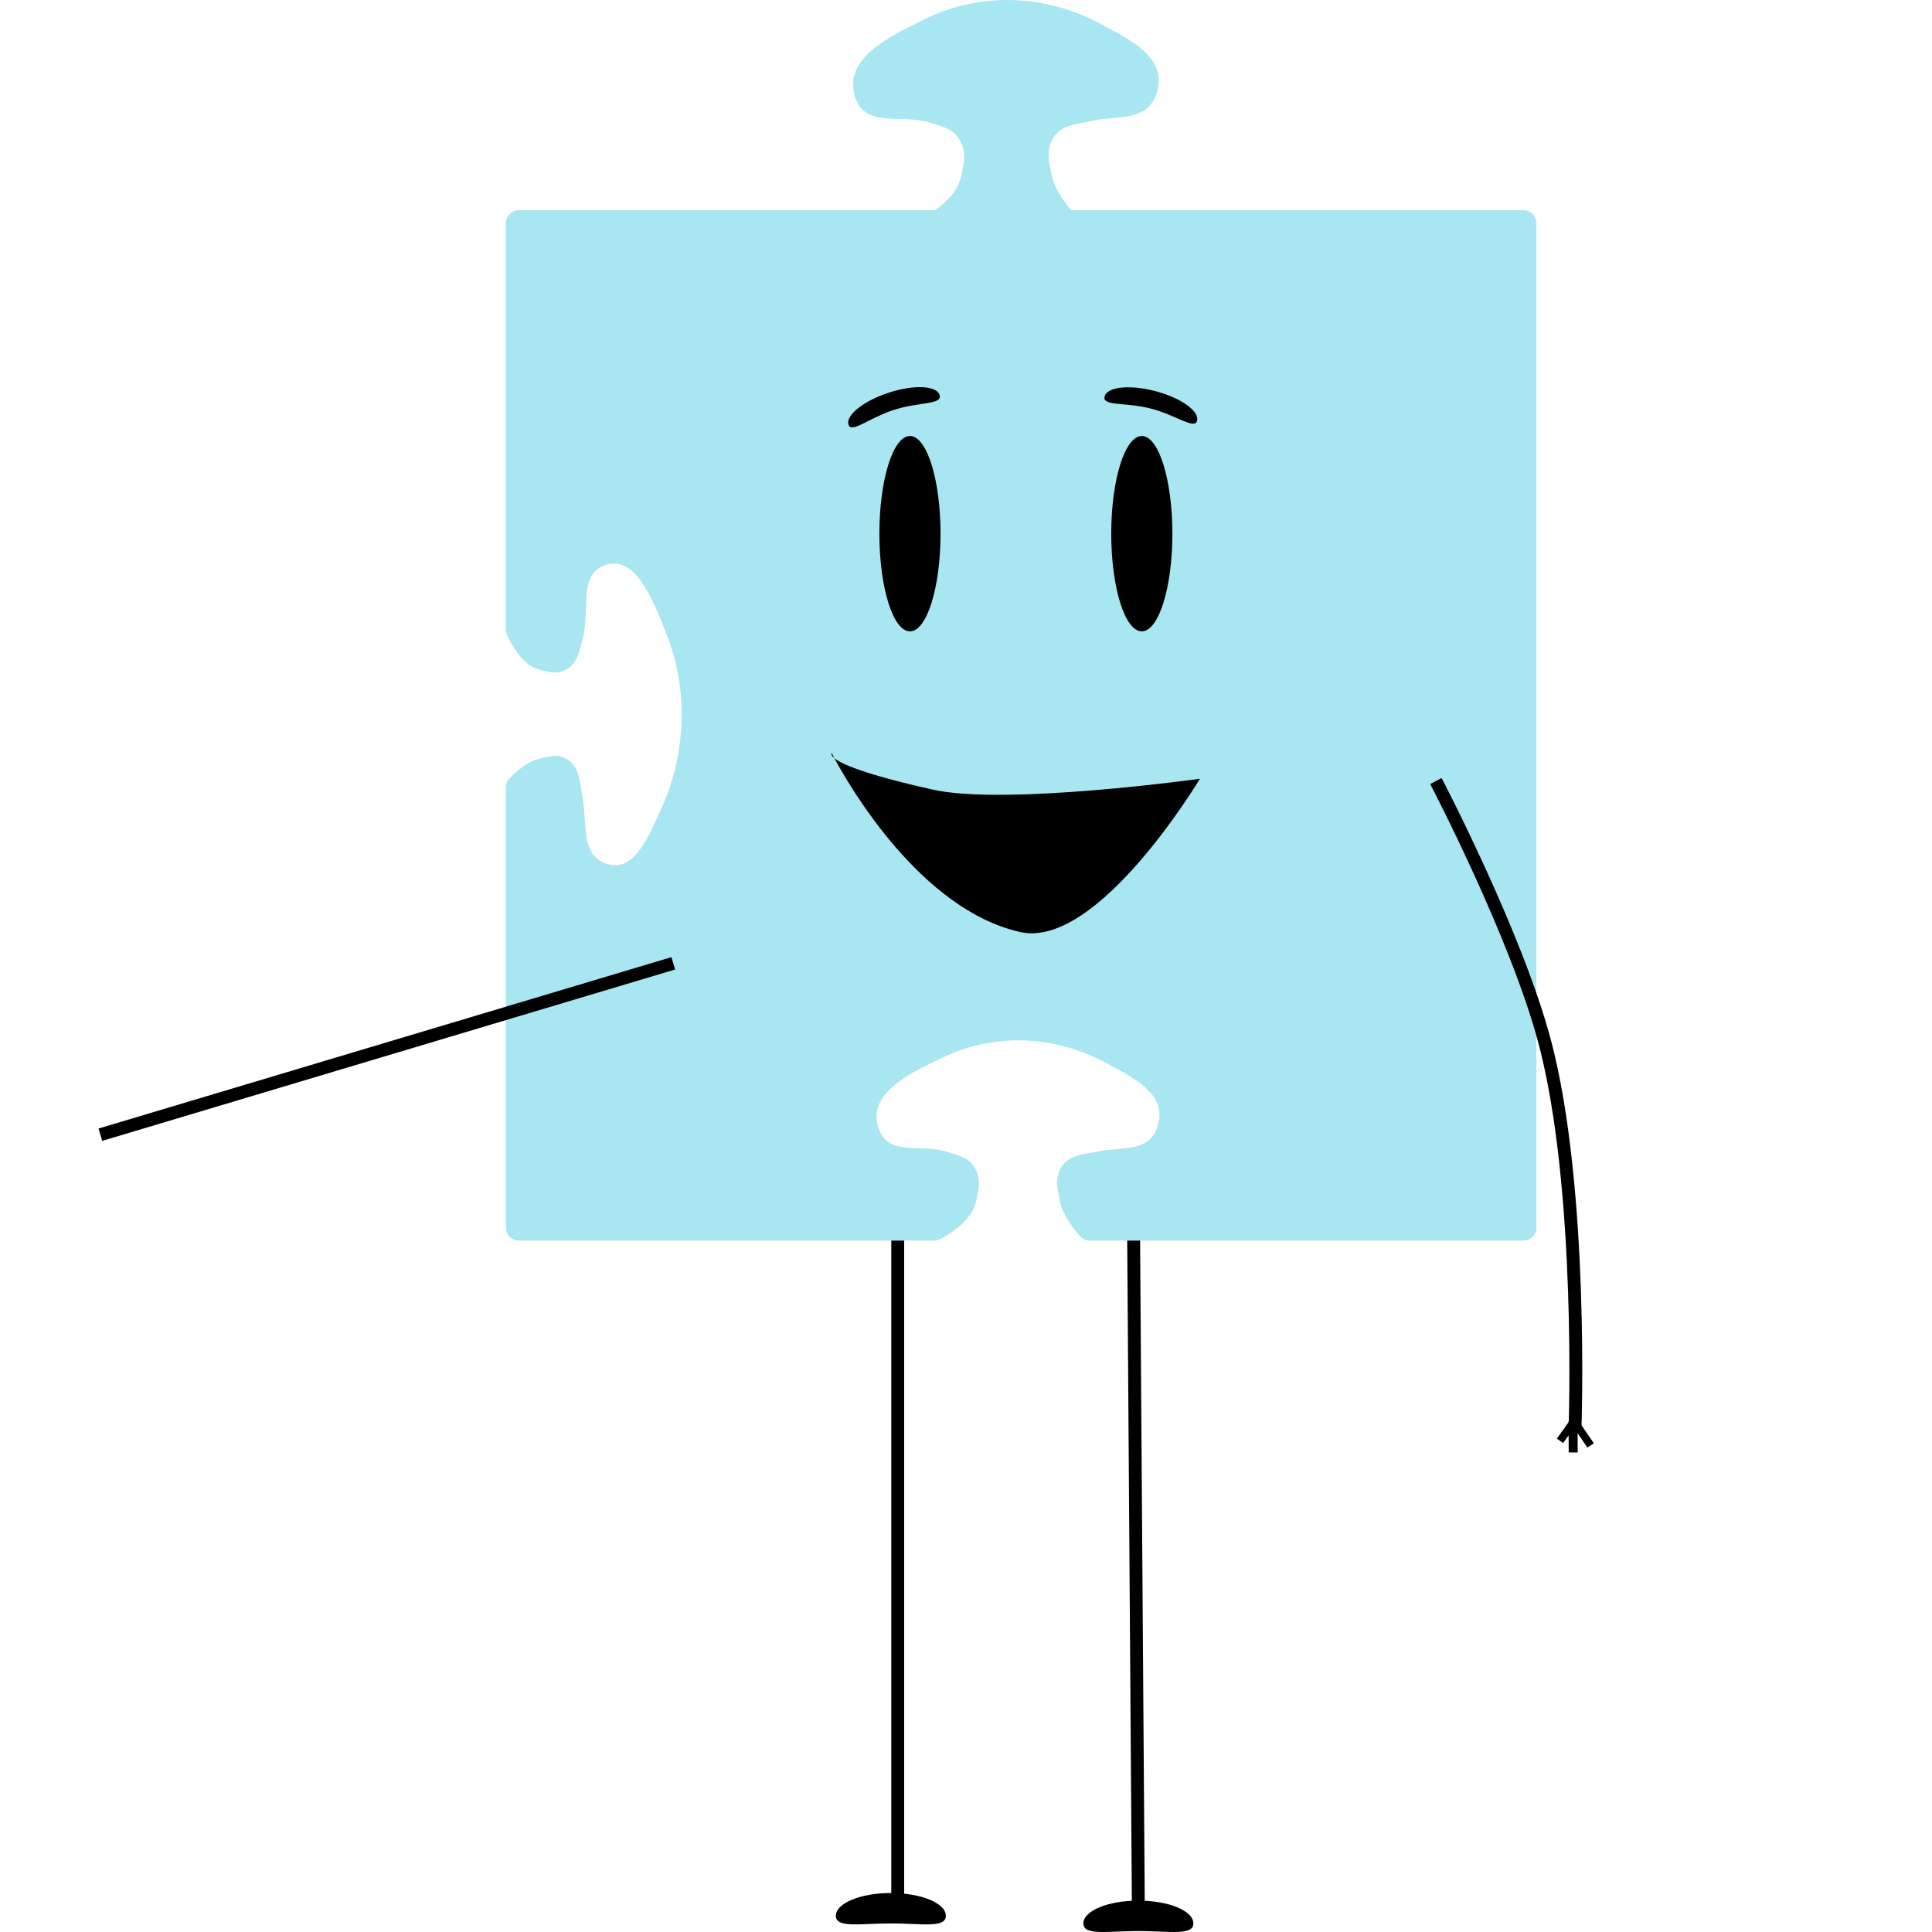
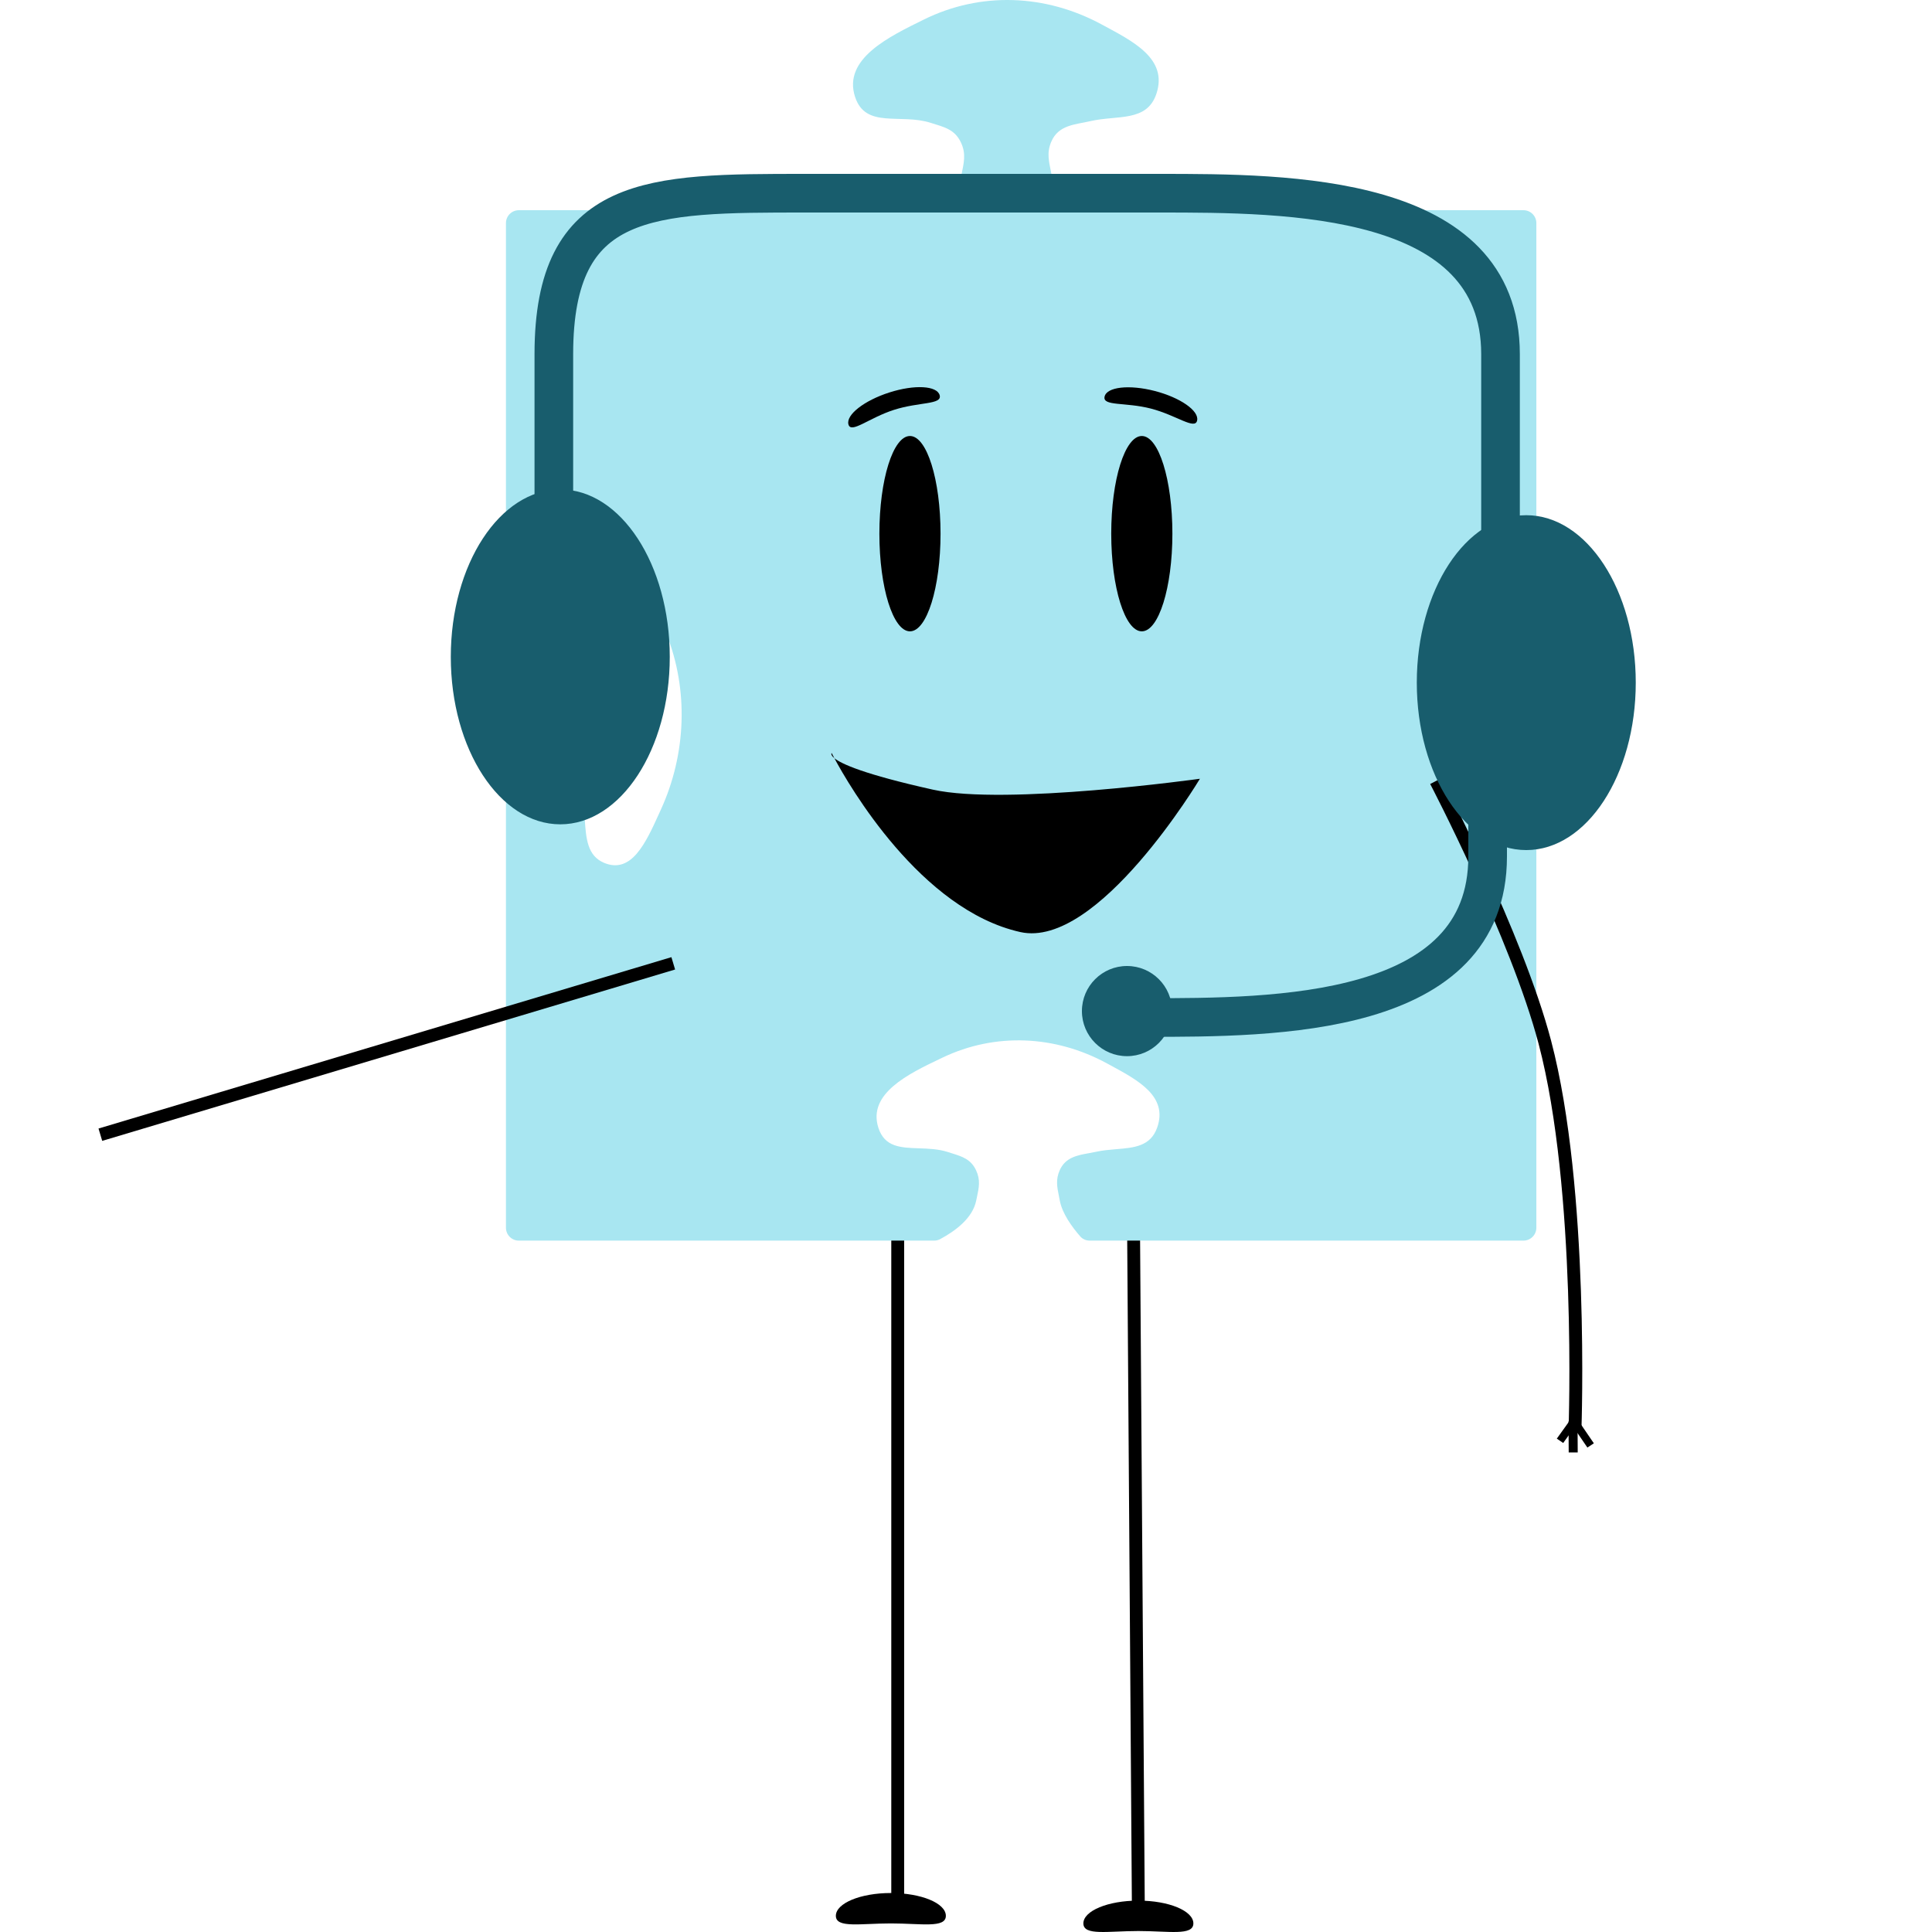
<svg xmlns="http://www.w3.org/2000/svg" width="150" height="150" viewBox="0 0 150 150" fill="none">
  <path d="M88 94L88.385 148.744" stroke="black" />
  <path d="M92.653 149.334C92.653 150.312 90.742 149.924 88.383 149.924C86.025 149.924 84.113 150.312 84.113 149.334C84.113 148.356 86.025 147.563 88.383 147.563C90.742 147.563 92.653 148.356 92.653 149.334Z" fill="black" />
  <path d="M69.699 95.621V147.563" stroke="black" />
  <path d="M73.436 148.744C73.436 149.722 71.525 149.334 69.166 149.334C66.808 149.334 64.896 149.722 64.896 148.744C64.896 147.766 66.808 146.973 69.166 146.973C71.525 146.973 73.436 147.766 73.436 148.744Z" fill="black" />
  <path d="M71.719 1.522C76.139 -0.663 81.175 -0.457 85.525 1.894C87.911 3.184 90.703 4.528 89.782 7.282C89.041 9.5 86.747 8.92 84.654 9.406C83.487 9.677 82.191 9.685 81.626 10.99C81.231 11.901 81.455 12.59 81.648 13.577C81.837 14.538 82.492 15.527 83.149 16.321H118.282C118.834 16.321 119.282 16.769 119.282 17.321V95.321C119.282 95.873 118.834 96.321 118.282 96.321H84.6C84.323 96.321 84.056 96.207 83.874 95.999C83.203 95.231 82.472 94.206 82.283 93.218C82.262 93.108 82.241 93.003 82.221 92.9C82.07 92.157 81.953 91.581 82.279 90.851C82.722 89.861 83.629 89.697 84.545 89.532C84.728 89.499 84.912 89.465 85.092 89.426C85.614 89.31 86.15 89.266 86.667 89.222C88.07 89.106 89.34 89.001 89.851 87.522C90.68 85.126 88.375 83.878 86.252 82.728C86.149 82.673 86.047 82.618 85.945 82.562C81.934 80.378 77.274 80.151 73.17 82.116C73.107 82.146 73.044 82.177 72.98 82.207C70.564 83.361 67.332 84.906 68.2 87.569C68.687 89.064 69.928 89.106 71.334 89.154C72.077 89.18 72.867 89.206 73.616 89.45C73.714 89.482 73.809 89.512 73.903 89.542C74.717 89.797 75.381 90.005 75.784 90.865C76.136 91.614 76.006 92.216 75.838 92.998C75.821 93.074 75.805 93.152 75.788 93.231C75.512 94.553 74.231 95.542 72.985 96.21C72.846 96.284 72.69 96.321 72.532 96.321H40.282C39.73 96.321 39.282 95.873 39.282 95.321V61.102C39.282 60.849 39.377 60.603 39.556 60.424C40.217 59.763 41.051 59.093 41.857 58.91C41.955 58.888 42.049 58.865 42.139 58.844L42.611 58.738C43.064 58.653 43.474 58.648 43.96 58.91C44.84 59.384 44.984 60.351 45.129 61.328C45.158 61.523 45.187 61.72 45.222 61.912C45.323 62.469 45.362 63.041 45.399 63.593C45.5 65.089 45.592 66.444 46.904 66.992C49.032 67.881 50.146 65.424 51.172 63.162C51.221 63.053 51.271 62.944 51.32 62.836C53.269 58.563 53.479 53.594 51.74 49.213L51.66 49.011C50.639 46.432 49.273 42.982 46.904 43.902C45.575 44.419 45.535 45.741 45.489 47.241C45.465 48.034 45.44 48.876 45.222 49.675C45.193 49.779 45.167 49.881 45.141 49.98C44.912 50.848 44.725 51.555 43.96 51.983C43.293 52.356 42.76 52.218 42.065 52.037C41.998 52.019 41.928 52.001 41.857 51.983C40.785 51.712 39.961 50.547 39.376 49.334C39.313 49.204 39.282 49.061 39.282 48.917V17.321C39.282 16.769 39.73 16.321 40.282 16.321H72.601C73.575 15.632 74.413 14.742 74.631 13.65C74.828 12.664 75.031 11.96 74.608 11.064C74.115 10.02 73.279 9.864 72.256 9.536C69.91 8.785 67.211 10.02 66.389 7.528C65.407 4.548 69.1 2.817 71.719 1.522Z" fill="#A8E6F1" />
  <ellipse cx="70.649" cy="41.434" rx="2.374" ry="7.583" fill="black" />
  <path d="M72.956 30.686C73.158 31.43 71.37 31.193 69.414 31.819C67.458 32.445 66.074 33.697 65.873 32.953C65.671 32.209 67.093 31.098 69.049 30.471C71.005 29.845 72.754 29.941 72.956 30.686Z" fill="black" />
  <path d="M92.944 32.648C92.779 33.403 91.335 32.233 89.351 31.721C87.367 31.21 85.594 31.55 85.759 30.795C85.924 30.04 87.666 29.843 89.65 30.354C91.634 30.866 93.109 31.893 92.944 32.648Z" fill="black" />
  <ellipse cx="88.65" cy="41.434" rx="2.374" ry="7.583" fill="black" />
  <path d="M64.78 58.866C64.448 58.595 64.569 58.463 64.569 58.463C64.569 58.463 64.641 58.607 64.78 58.866C65.319 59.305 67.05 60.109 72.43 61.308C78.074 62.565 93.161 60.462 93.161 60.462C93.161 60.462 85.243 73.706 79.219 72.365C71.477 70.641 65.908 60.967 64.78 58.866Z" fill="black" />
  <path d="M7.792 88.098L52.271 74.793" stroke="black" />
  <path d="M111.483 60.638C111.483 60.638 117.759 72.638 119.942 80.921C122.951 92.341 122.284 110.916 122.284 110.916" stroke="black" />
  <line y1="-0.3" x2="2.076" y2="-0.3" transform="matrix(0.563993 0.82578 0.83816 -0.545425 122.576 110.345)" stroke="black" stroke-width="0.6" />
  <line y1="-0.3" x2="2.077" y2="-0.3" transform="matrix(-0.582528 0.812811 0.825834 0.563913 122.576 110.345)" stroke="black" stroke-width="0.6" />
  <line y1="-0.35" x2="2.424" y2="-0.35" transform="matrix(0.00563127 0.999984 0.999986 -0.00536266 122.48 110.342)" stroke="black" stroke-width="0.7" />
+   <ellipse cx="43.5" cy="51" rx="8.5" ry="13" fill="#185D6D" />
+   <path d="M127 53C127 60.18 123.194 66 118.5 66C113.806 66 110 60.18 110 53C110 45.82 113.806 40 118.5 40C123.194 40 127 45.82 127 53Z" fill="#185D6D" />
+   <path d="M43 48C43 48 43 40 43 27.5C43 15 50.5 15 62.5 15C74.5 15 80 15 90 15C100 15 116.5 15 116.5 27.5C116.5 40 116.5 48 116.5 48" stroke="#185D6D" stroke-width="3" />
+   <path d="M89 79C99 79 115.5 79 115.5 66.5C115.5 54 115.5 46 115.5 46" stroke="#185D6D" stroke-width="3" />
+   <circle cx="87.5" cy="78.5" r="3.5" fill="#185D6D" />
</svg>
